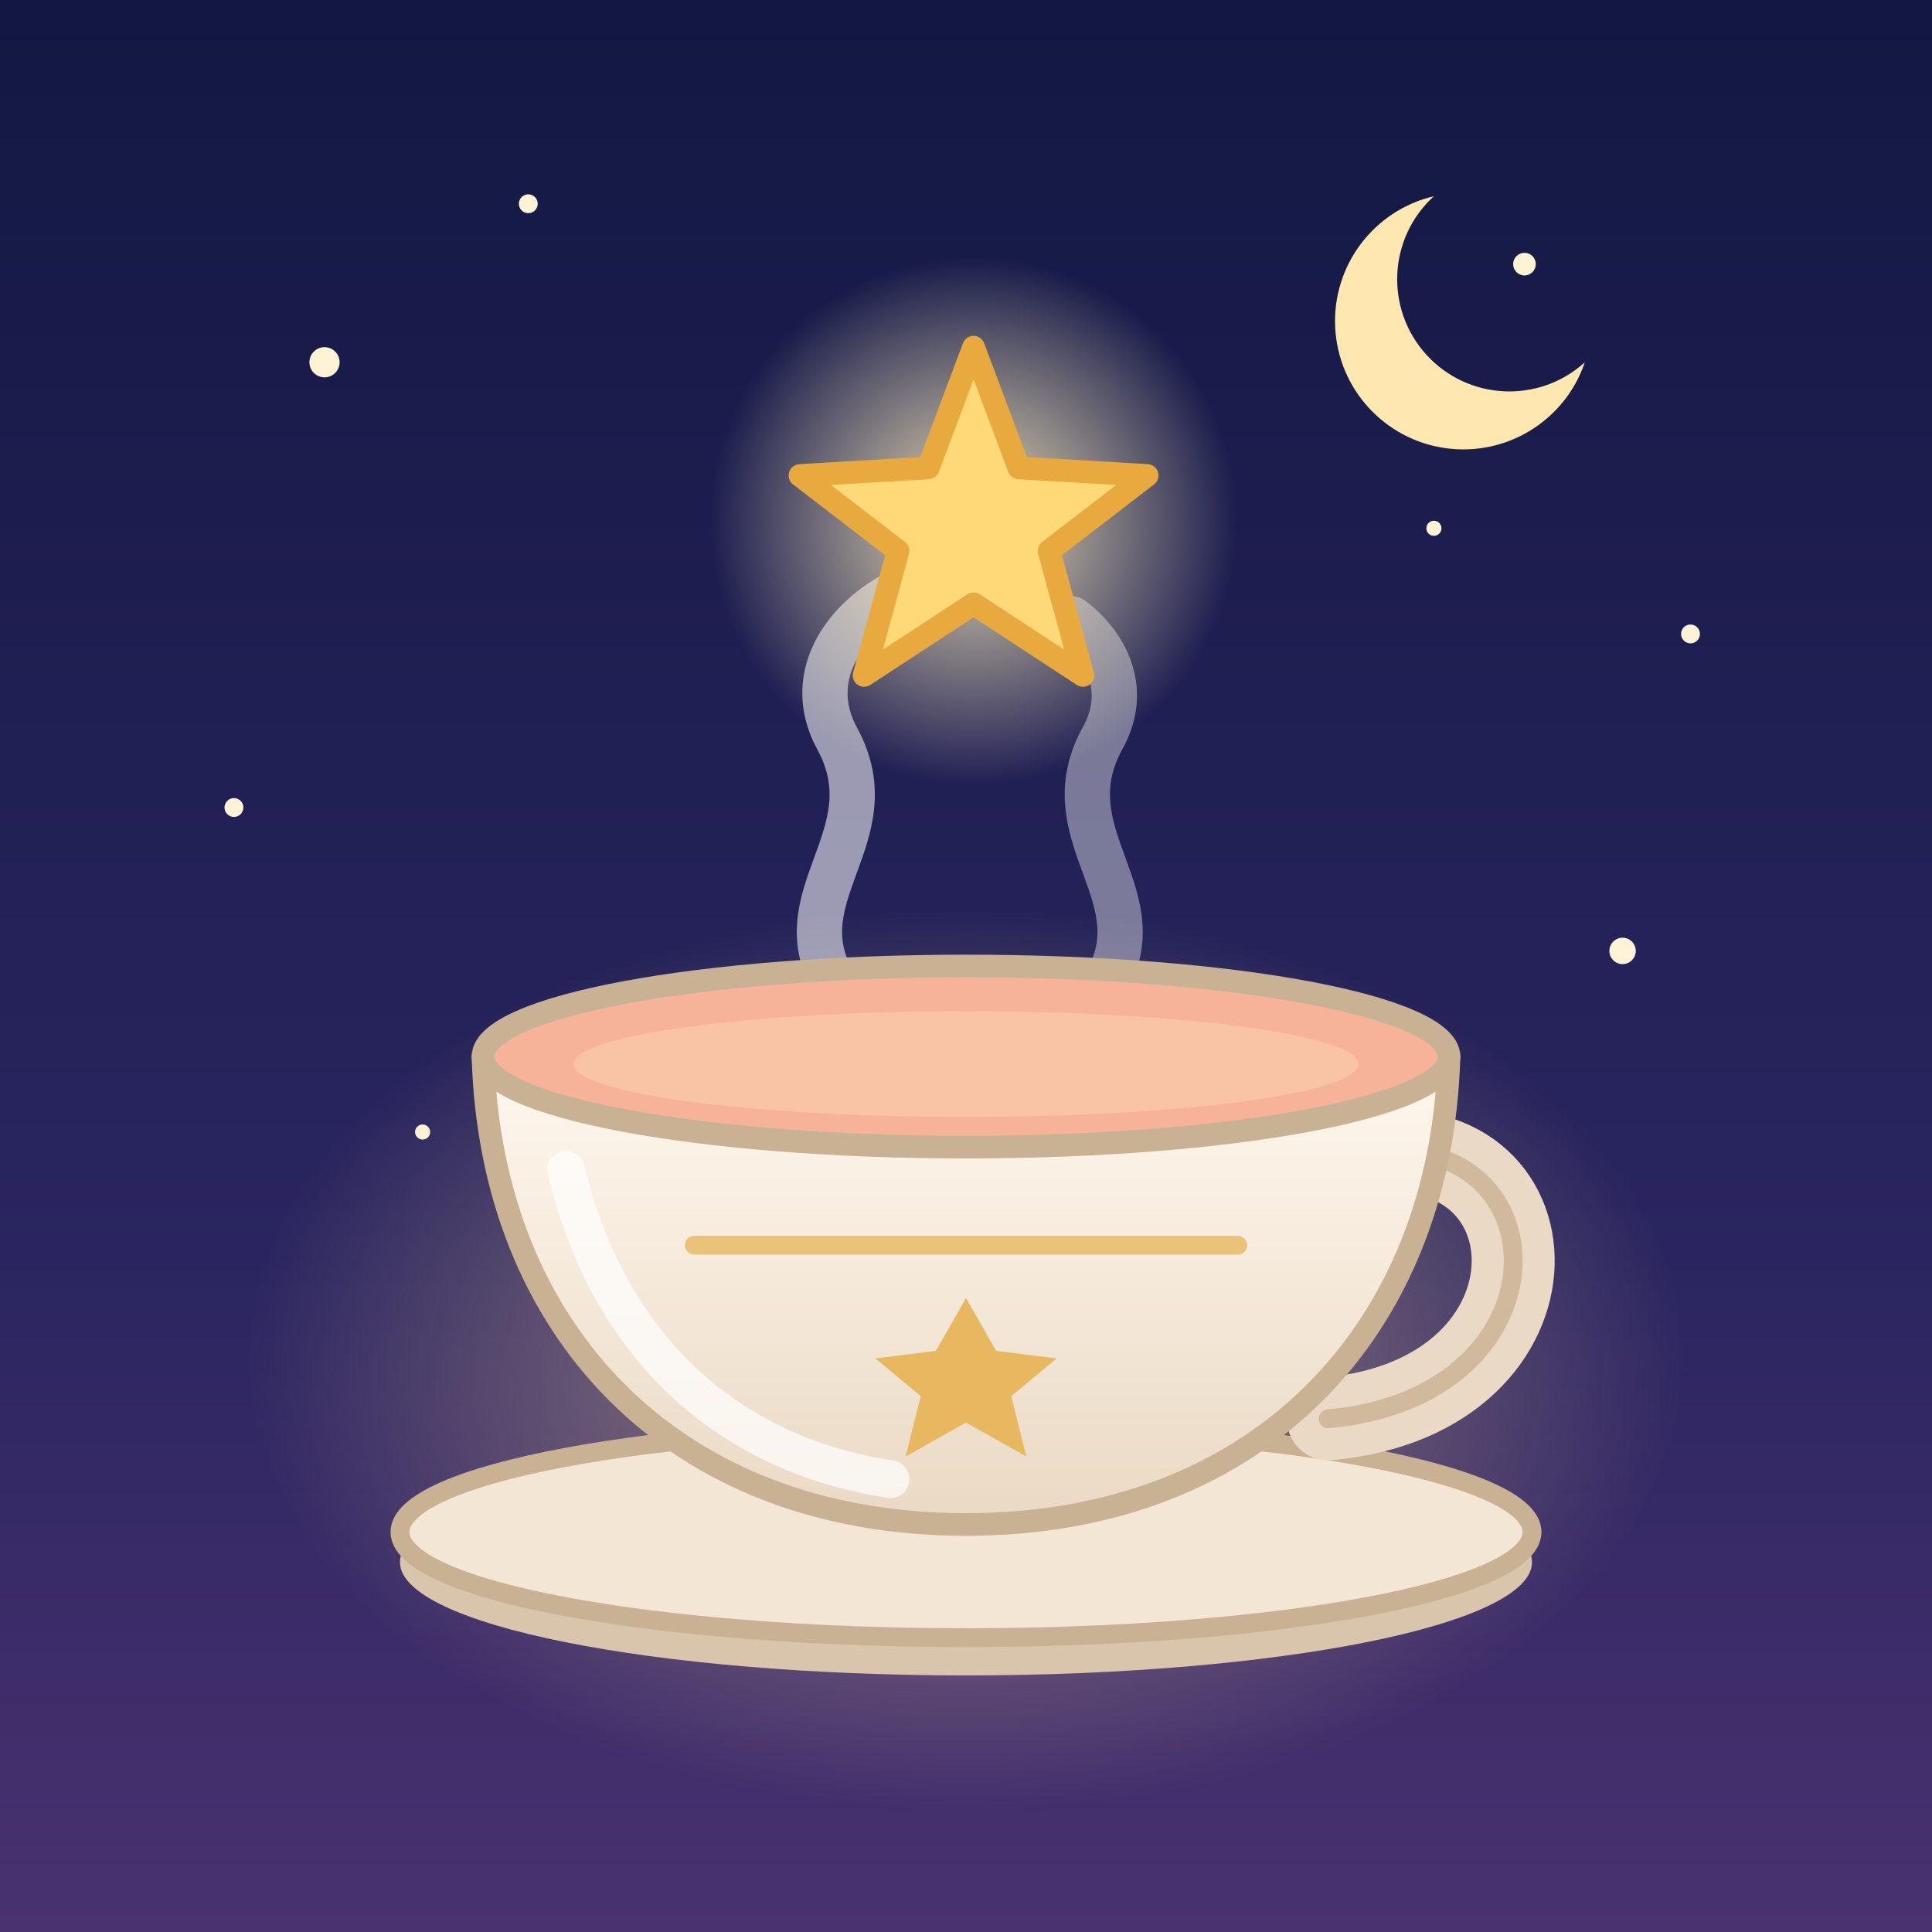
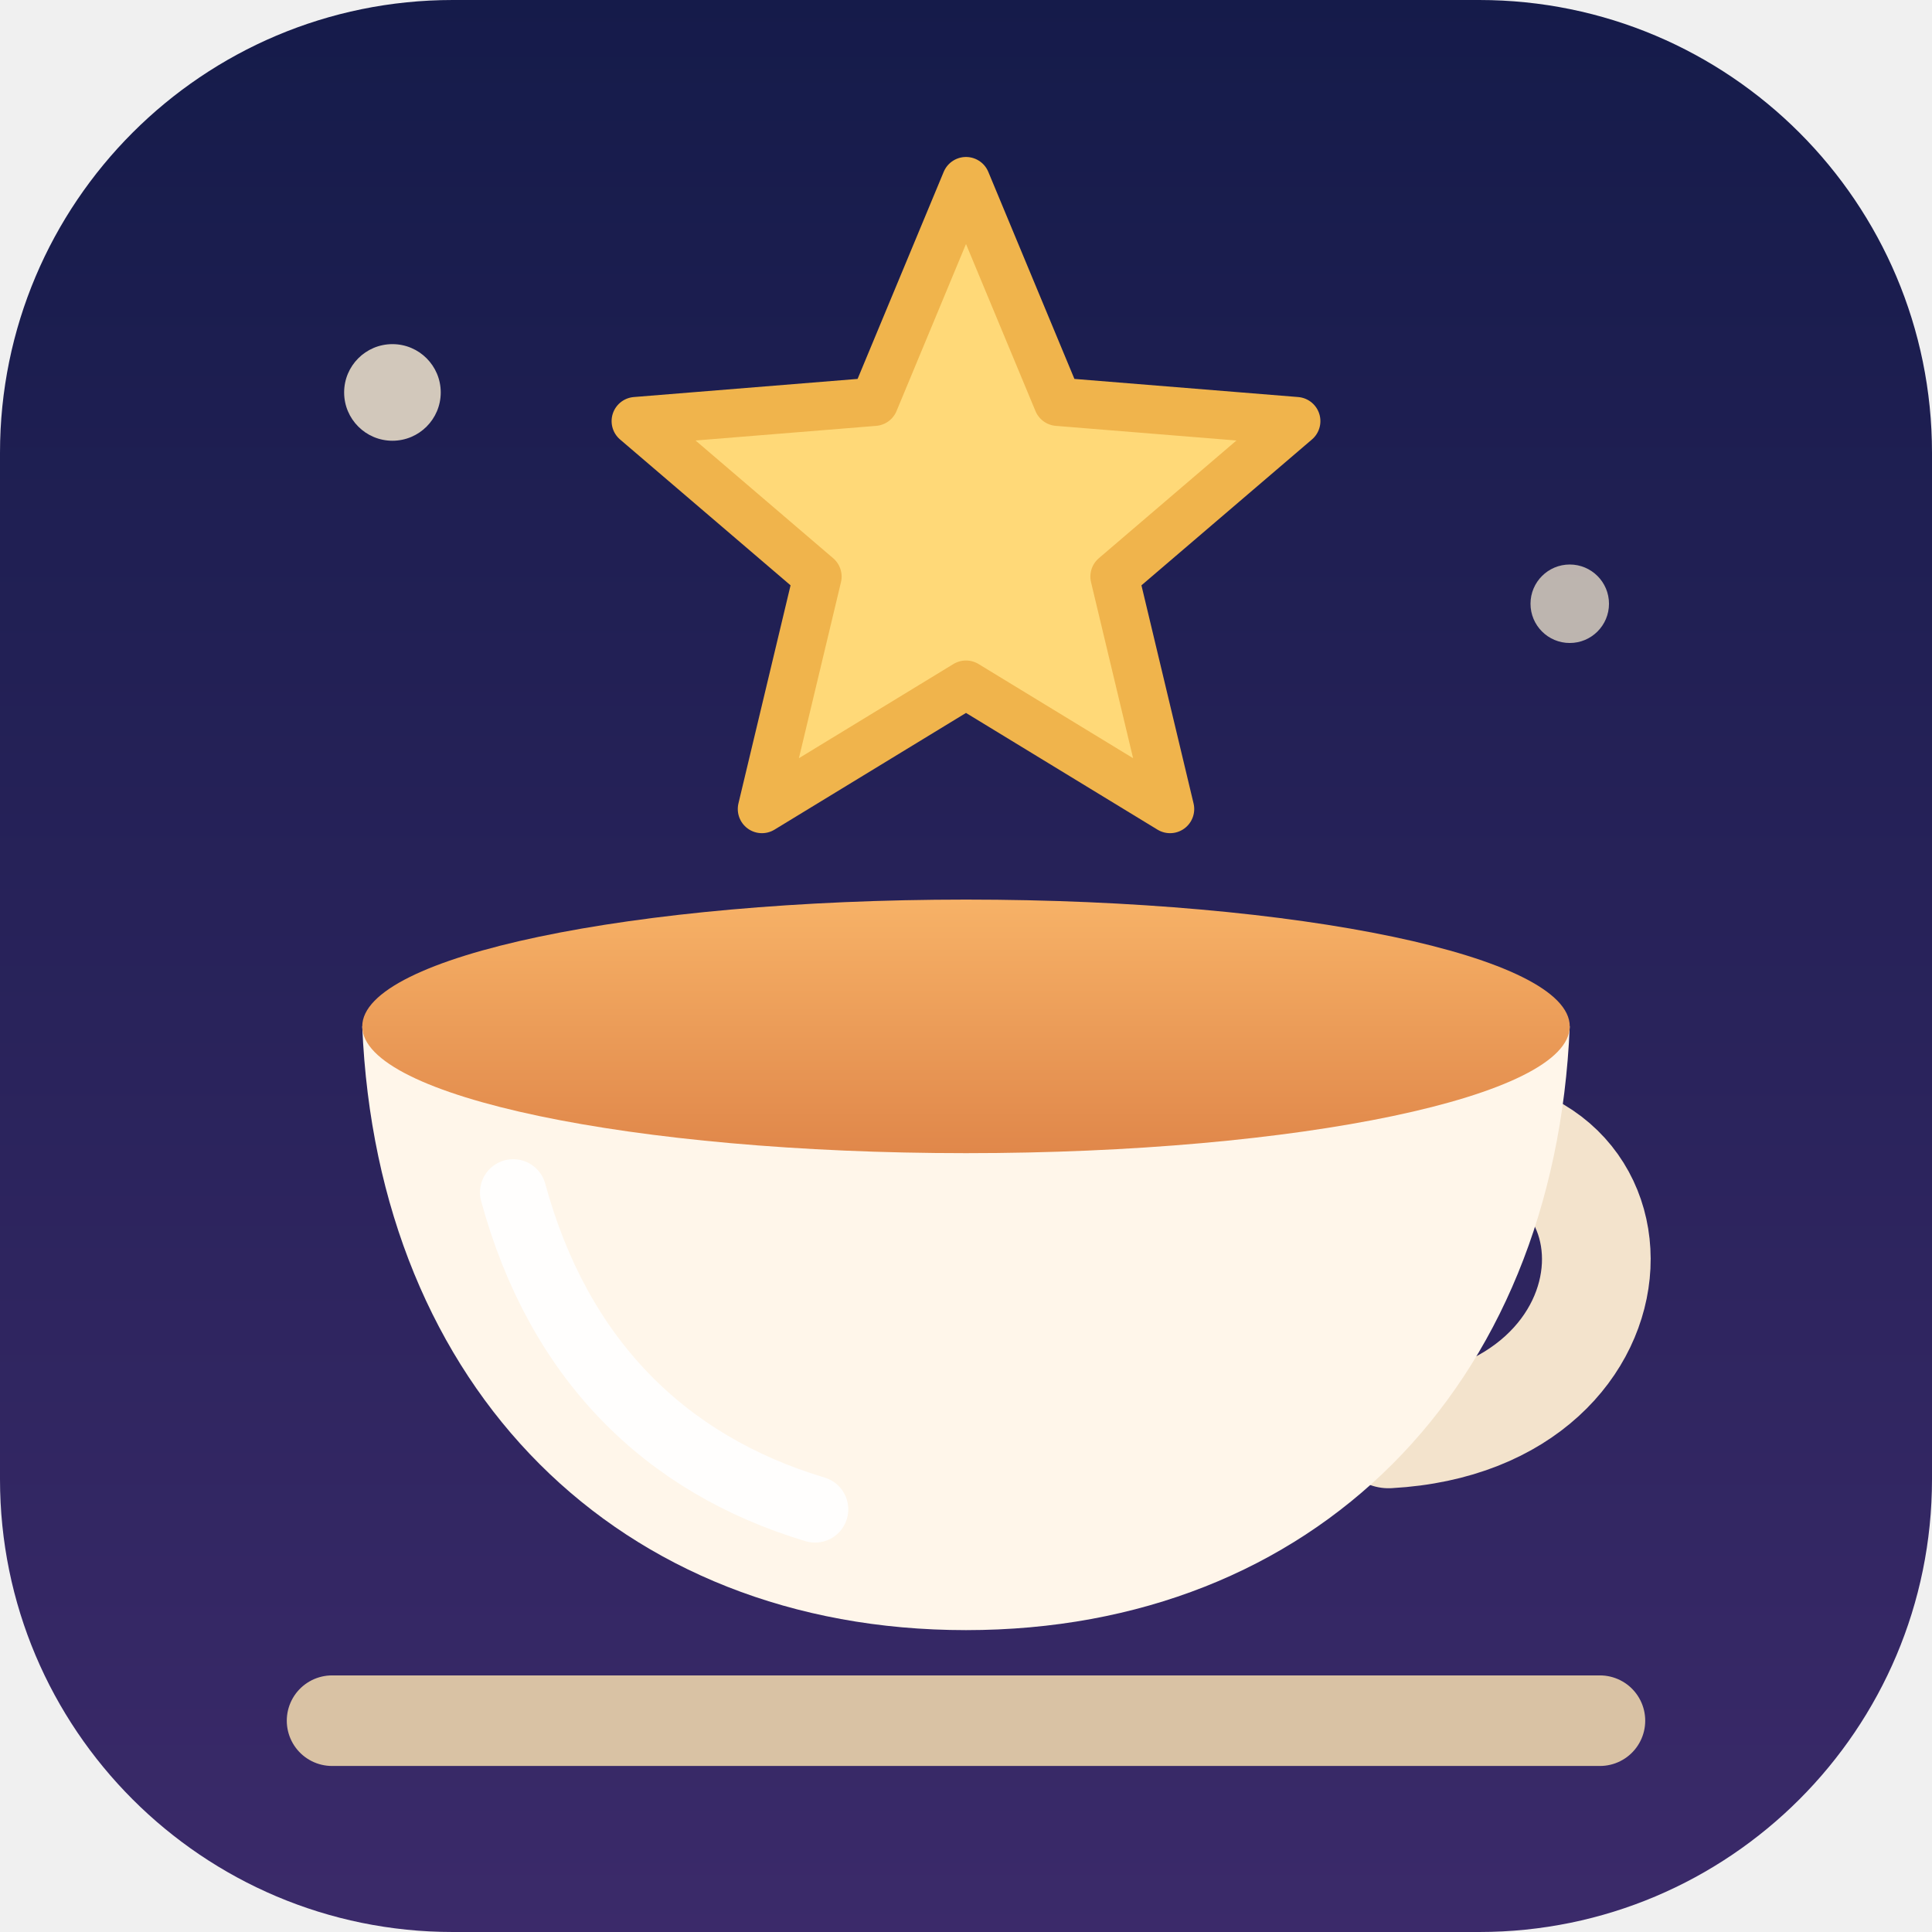
- <svg xmlns="http://www.w3.org/2000/svg" viewBox="0 0 512 512" width="512" height="512">
+ <svg xmlns="http://www.w3.org/2000/svg" viewBox="0 0 64 64" width="64" height="64">
  <defs>
    <linearGradient id="sky" x1="0" y1="0" x2="0" y2="1">
-       <stop offset="0" stop-color="#121842" />
-       <stop offset="0.65" stop-color="#2A2560" />
-       <stop offset="1" stop-color="#4A3270" />
+       <stop offset="0" stop-color="#151B4A" />
+       <stop offset="1" stop-color="#3B2A6A" />
    </linearGradient>
-     <radialGradient id="glow" cx="0.5" cy="0.5" r="0.5">
-       <stop offset="0" stop-color="#FFD9A0" stop-opacity="0.55" />
-       <stop offset="1" stop-color="#FFD9A0" stop-opacity="0" />
-     </radialGradient>
-     <radialGradient id="starGlow" cx="0.5" cy="0.5" r="0.5">
-       <stop offset="0" stop-color="#FFF1BF" stop-opacity="0.9" />
-       <stop offset="1" stop-color="#FFF1BF" stop-opacity="0" />
-     </radialGradient>
-     <linearGradient id="cup" x1="0" y1="0" x2="0" y2="1">
-       <stop offset="0" stop-color="#FFF8EE" />
-       <stop offset="1" stop-color="#EAD9C4" />
+     <linearGradient id="tea" x1="0" y1="0" x2="0" y2="1">
+       <stop offset="0" stop-color="#F7B267" />
+       <stop offset="1" stop-color="#E0874A" />
    </linearGradient>
  </defs>
-   <rect width="512" height="512" fill="url(#sky)" />
-   <g fill="#FFF3D6">
-     <circle cx="86" cy="96" r="4" />
-     <circle cx="140" cy="54" r="2.5" />
-     <circle cx="404" cy="70" r="3" />
-     <circle cx="448" cy="168" r="2.5" />
-     <circle cx="62" cy="214" r="2.5" />
-     <circle cx="430" cy="252" r="3.5" />
-     <circle cx="112" cy="300" r="2" />
-     <circle cx="380" cy="140" r="2" />
-   </g>
-   <path d="M 420 96 a 34 34 0 1 1 -40 -44 a 27 27 0 1 0 40 44 z" fill="#FFE8B0" />
-   <ellipse cx="256" cy="360" rx="190" ry="120" fill="url(#glow)" />
-   <path d="M 222 262 C 206 238 236 222 222 196 C 212 178 226 162 240 156" fill="none" stroke="#FFFFFF" stroke-width="12" stroke-linecap="round" opacity="0.55" />
-   <path d="M 292 262 C 308 238 278 222 292 196 C 300 182 292 170 284 164" fill="none" stroke="#FFFFFF" stroke-width="12" stroke-linecap="round" opacity="0.4" />
-   <circle cx="258" cy="138" r="70" fill="url(#starGlow)" />
-   <path d="M 258 92 L 270 124 L 304 126 L 278 146 L 287 179 L 258 160 L 229 179 L 238 146 L 212 126 L 246 124 Z" fill="#FFD978" stroke="#E8A93E" stroke-width="6" stroke-linejoin="round" />
-   <ellipse cx="256" cy="414" rx="150" ry="30" fill="#D9C5AC" />
-   <ellipse cx="256" cy="406" rx="150" ry="28" fill="#F3E6D4" stroke="#C9B293" stroke-width="5" />
-   <path d="M 360 306 C 414 296 418 370 352 376" fill="none" stroke="#EAD9C4" stroke-width="22" stroke-linecap="round" />
-   <path d="M 360 306 C 414 296 418 370 352 376" fill="none" stroke="#C9B293" stroke-width="5" stroke-linecap="round" opacity="0.8" />
-   <path d="M 128 280 L 384 280 C 382 352 334 404 256 404 C 178 404 130 352 128 280 Z" fill="url(#cup)" stroke="#C9B293" stroke-width="6" stroke-linejoin="round" />
-   <ellipse cx="256" cy="280" rx="128" ry="24" fill="#F6B39A" stroke="#C9B293" stroke-width="6" />
-   <ellipse cx="256" cy="282" rx="104" ry="14" fill="#F9C4A6" />
-   <path d="M 150 310 C 162 360 196 386 236 392" fill="none" stroke="#FFFFFF" stroke-width="10" stroke-linecap="round" opacity="0.7" />
-   <path d="M 184 330 h 144" stroke="#E8B860" stroke-width="5" stroke-linecap="round" opacity="0.8" />
-   <path d="M 256 344 l 8 14 l 16 2 l -12 10 l 4 16 l -16 -9 l -16 9 l 4 -16 l -12 -10 l 16 -2 z" fill="#E8B860" />
+   <rect width="64" height="64" rx="15" fill="url(#sky)" />
+   <circle cx="13" cy="13" r="1.6" fill="#FFF3D6" opacity="0.8" />
+   <circle cx="52" cy="20" r="1.3" fill="#FFF3D6" opacity="0.7" />
+   <path d="M 32.00 6.00 L 35.04 13.31 L 42.94 13.95 L 36.92 19.10 L 38.76 26.80 L 32.00 22.68 L 25.24 26.80 L 27.08 19.10 L 21.06 13.95 L 28.96 13.31 Z" fill="#FFD978" stroke="#F0B44C" stroke-width="1.6" stroke-linejoin="round" />
+   <path d="M 47 37.5 C 55 36.5 55 47 46 47.5" fill="none" stroke="#F3E3CC" stroke-width="3.6" stroke-linecap="round" />
+   <path d="M 12 34 H 52 C 51.5 46 43.5 54 32 54 C 20.5 54 12.5 46 12 34 Z" fill="#FFF6EA" />
+   <ellipse cx="32" cy="34" rx="20" ry="4.2" fill="url(#tea)" />
+   <path d="M 17 39.5 C 18.5 45 22 48.5 27 50" fill="none" stroke="#FFFFFF" stroke-width="2.2" stroke-linecap="round" opacity="0.9" />
+   <path d="M 11 57 H 53" stroke="#D9C2A4" stroke-width="3" stroke-linecap="round" />
</svg>
